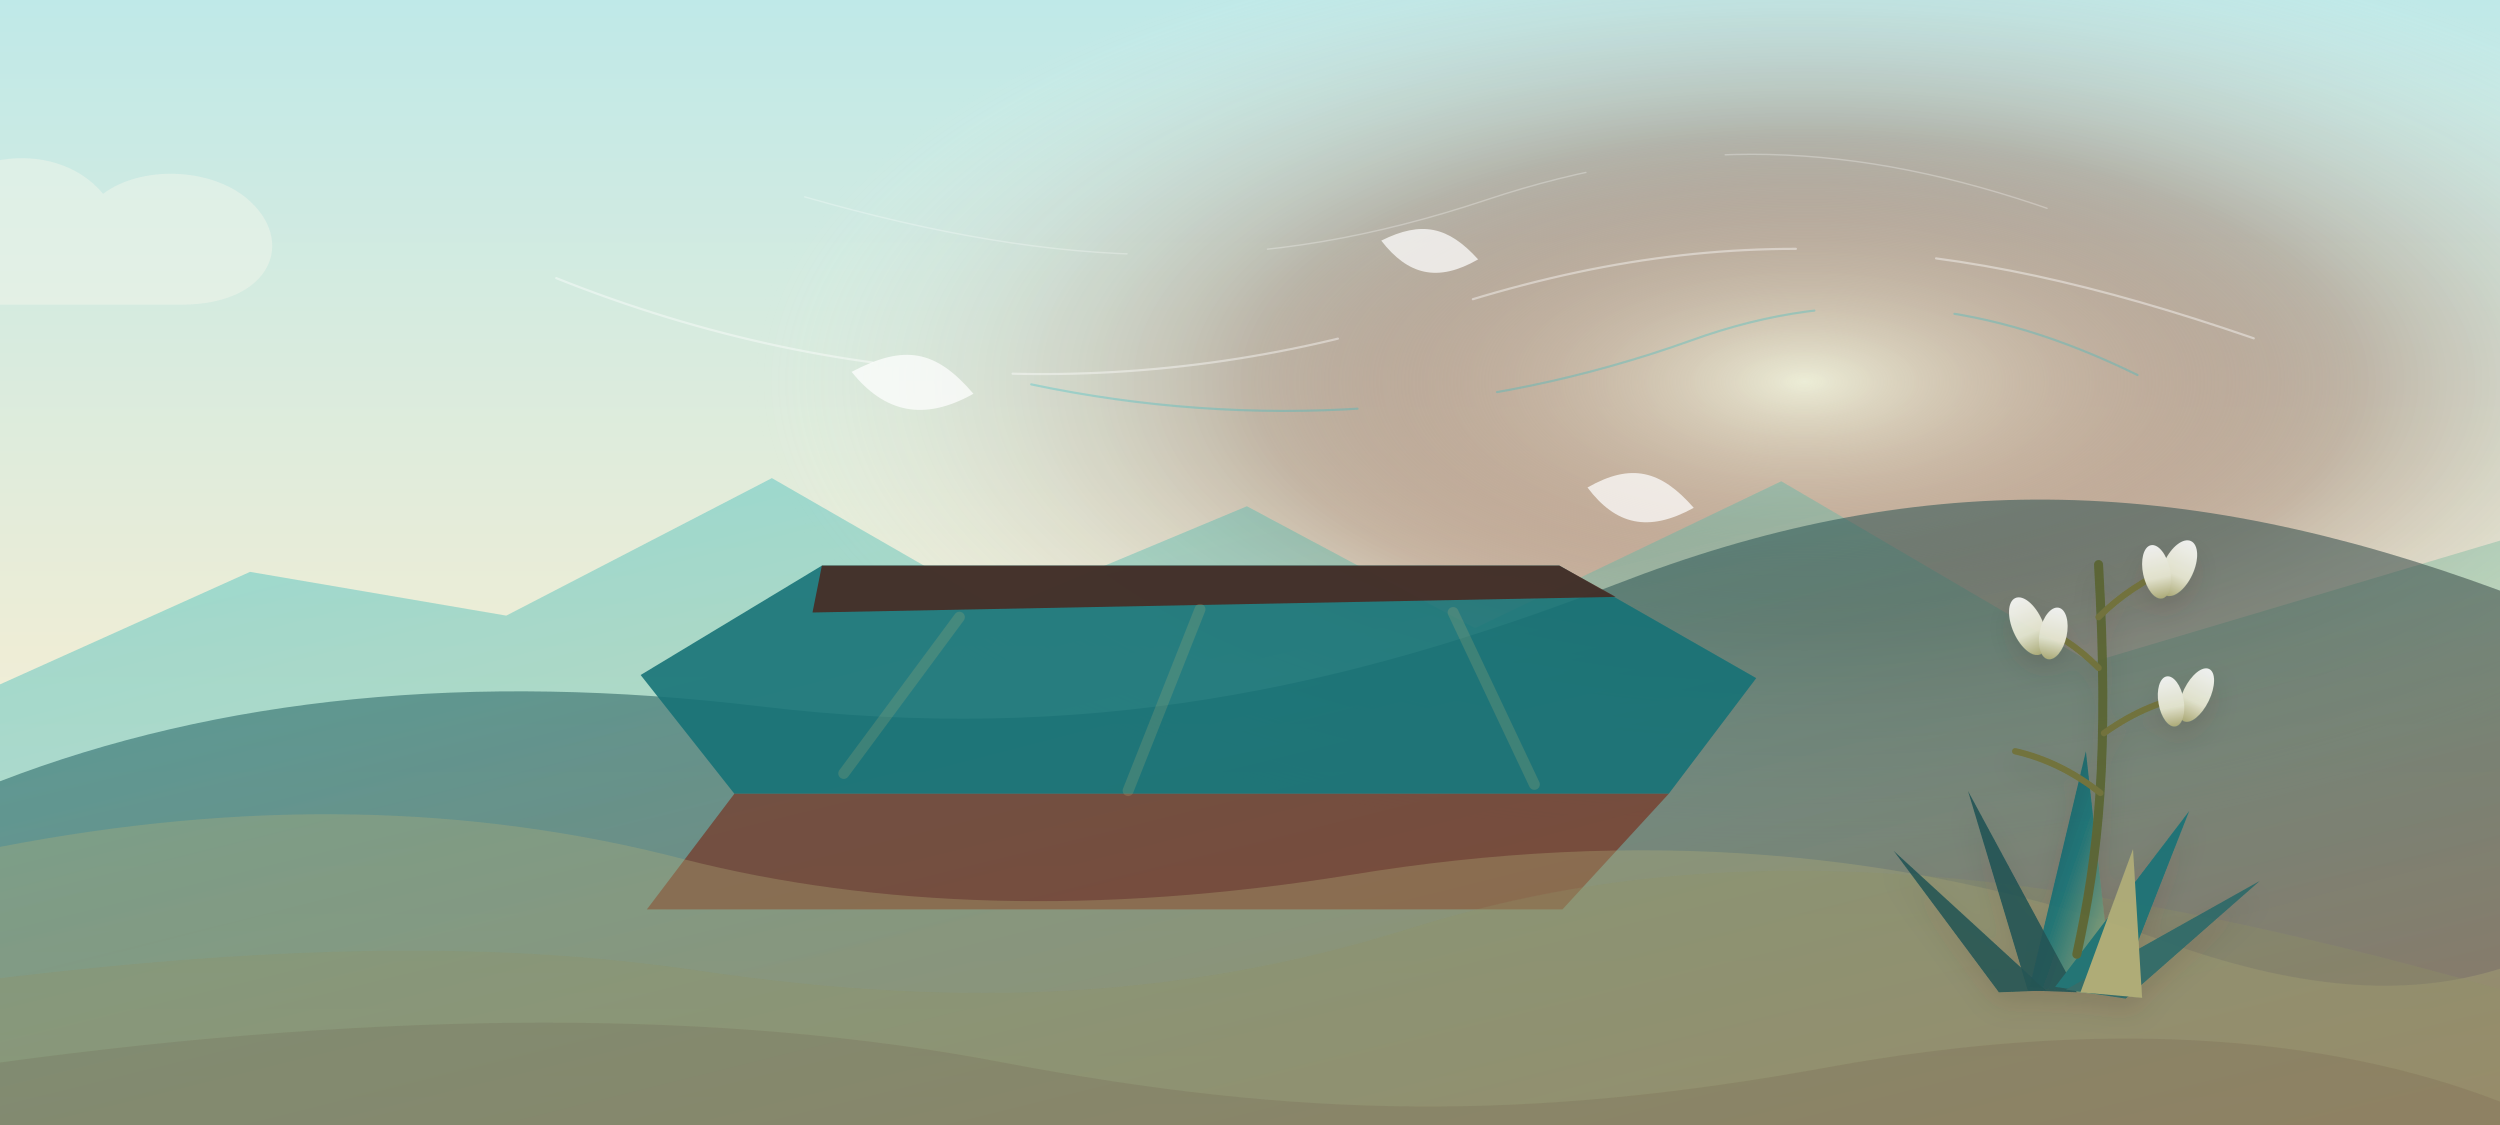
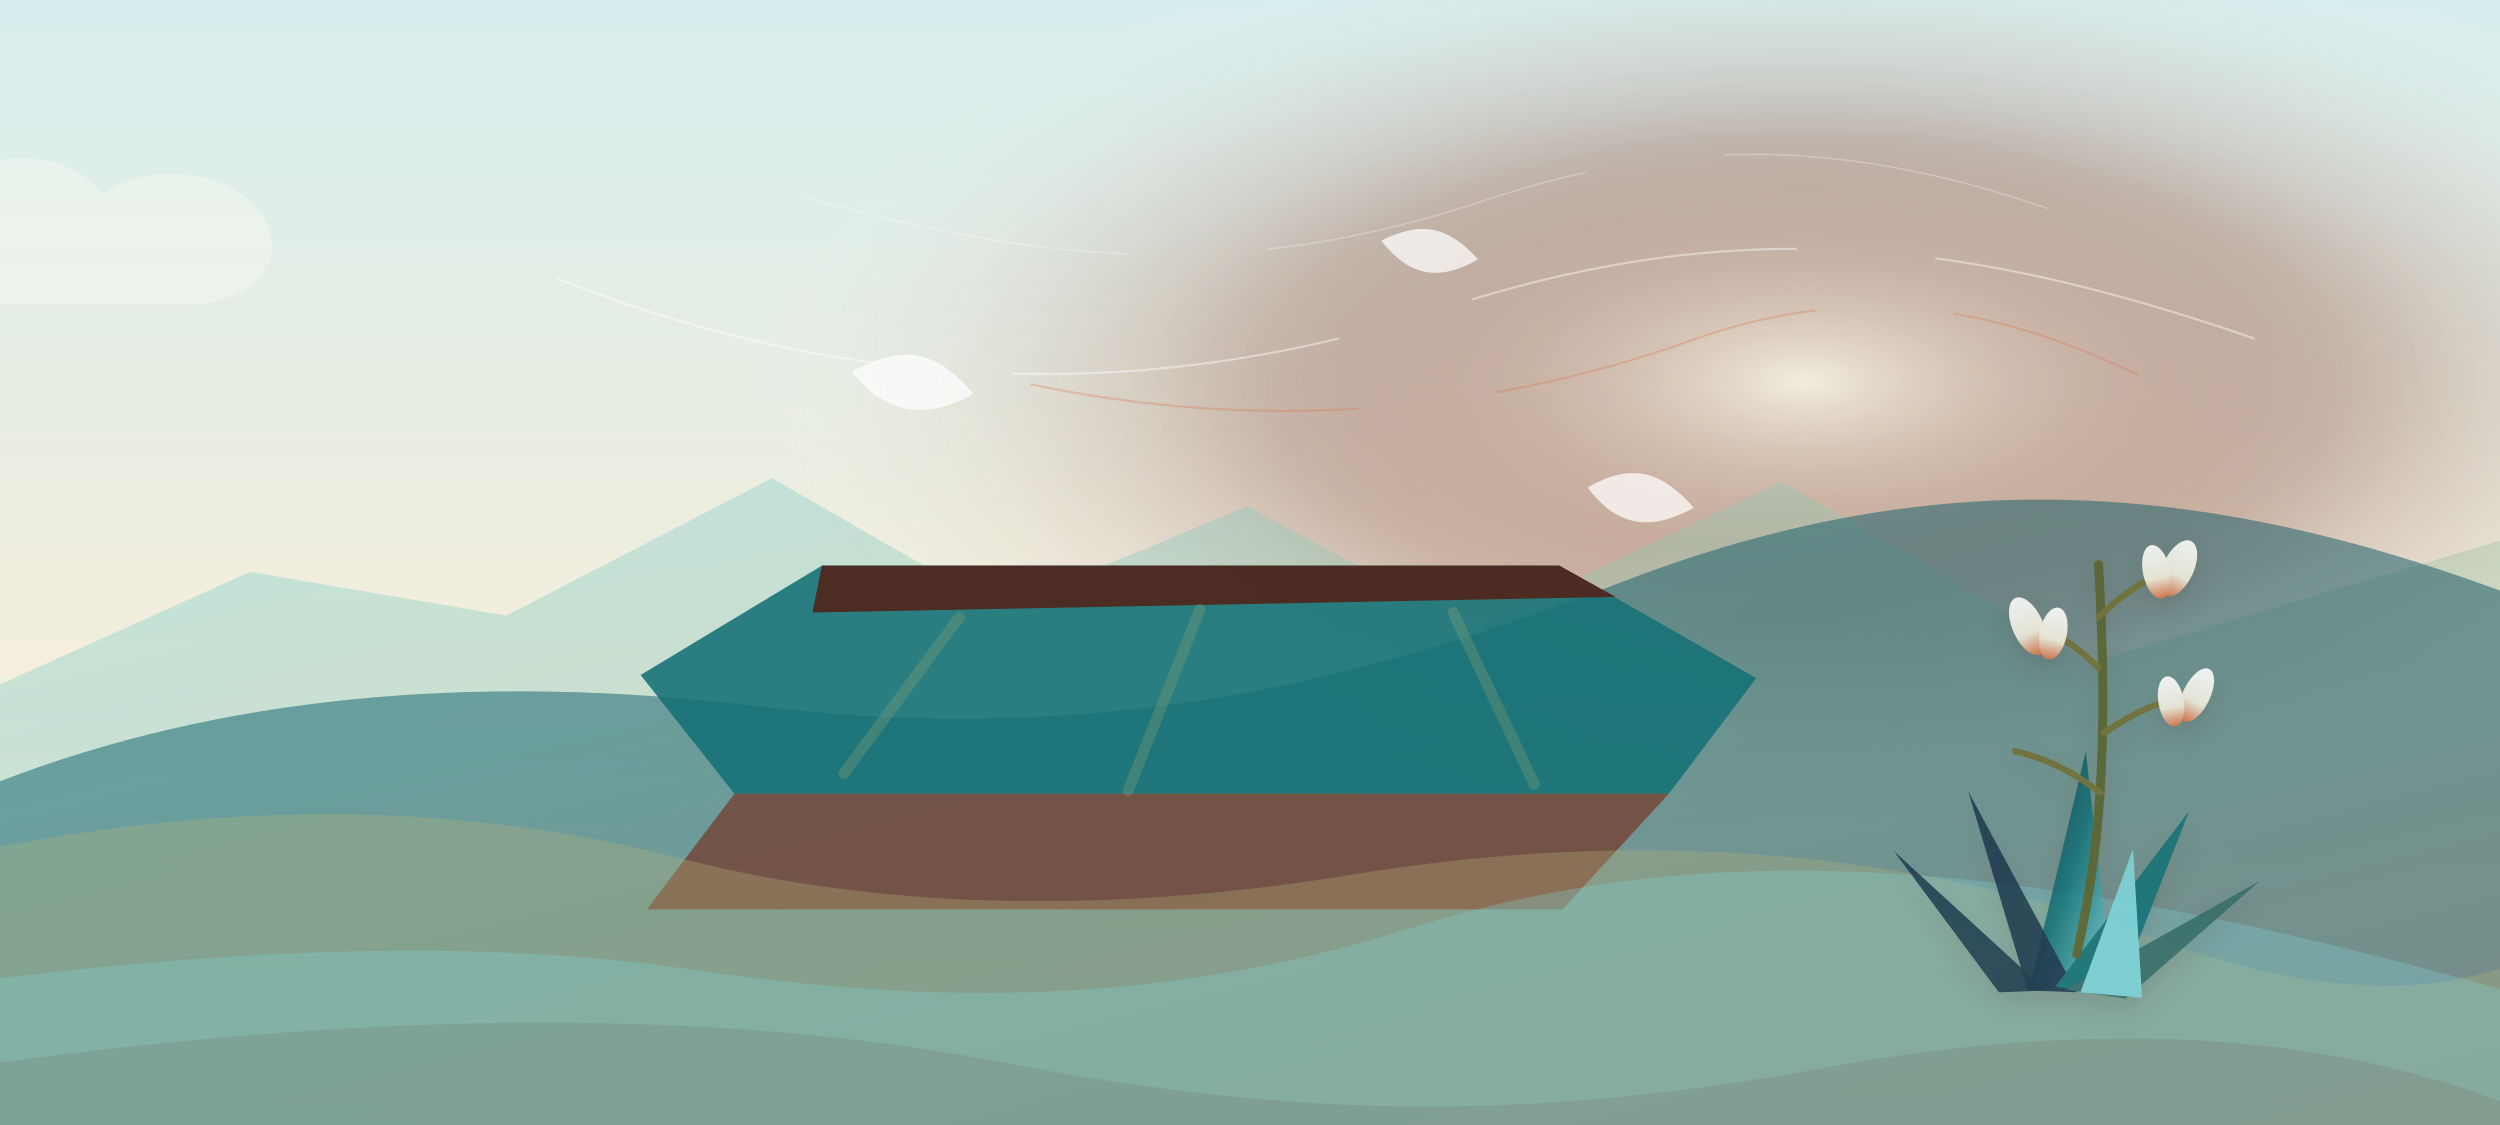
<svg xmlns="http://www.w3.org/2000/svg" viewBox="0 0 1600 720" role="img" aria-labelledby="title desc" data-brand-palette="city-of-raton" data-edge-overscan="true">
  <defs>
    <linearGradient id="sky" x1="0" y1="0" x2="0" y2="1">
-       <stop offset="0" stop-color="#bfe9e8" />
-       <stop offset="0.58" stop-color="#eeedd6" />
-       <stop offset="1" stop-color="#f8f7ed" />
+       <stop offset="0" stop-color="#d7eeee" />
+       <stop offset="0.58" stop-color="#f3eedd" />
+       <stop offset="1" stop-color="#faf8f1" />
    </linearGradient>
    <radialGradient id="sunwash" cx="0.72" cy="0.34" r="0.42">
-       <stop offset="0" stop-color="#eeedd6" stop-opacity="0.9" />
+       <stop offset="0" stop-color="#f3eedd" stop-opacity="0.9" />
      <stop offset="0.52" stop-color="#772816" stop-opacity="0.28" />
      <stop offset="1" stop-color="#ffffff" stop-opacity="0" />
    </radialGradient>
    <linearGradient id="farTone" x1="0" y1="0" x2="1" y2="1">
-       <stop offset="0" stop-color="#21bdc5" stop-opacity="0.70" />
+       <stop offset="0" stop-color="#7ed4d8" stop-opacity="0.70" />
      <stop offset="1" stop-color="#b3b078" stop-opacity="0.68" />
    </linearGradient>
    <linearGradient id="nearTone" x1="0" y1="0" x2="1" y2="1">
      <stop offset="0" stop-color="#147176" />
-       <stop offset="1" stop-color="#4a221a" />
+       <stop offset="1" stop-color="#22495a" />
    </linearGradient>
    <linearGradient id="yuccaLeaf" x1="0" y1="0" x2="1" y2="1">
-       <stop offset="0" stop-color="#174d51" />
+       <stop offset="0" stop-color="#173047" />
      <stop offset="0.48" stop-color="#147176" />
-       <stop offset="1" stop-color="#b3b078" />
+       <stop offset="1" stop-color="#7ed4d8" />
    </linearGradient>
    <linearGradient id="flower" x1="0" y1="0" x2="0" y2="1">
      <stop offset="0" stop-color="#ffffff" />
-       <stop offset="0.62" stop-color="#eeedd6" />
-       <stop offset="1" stop-color="#b3b078" />
+       <stop offset="0.62" stop-color="#f3eedd" />
+       <stop offset="1" stop-color="#d97345" />
    </linearGradient>
    <filter id="softShadow" x="-20%" y="-20%" width="140%" height="150%">
-       <feDropShadow dx="0" dy="14" stdDeviation="14" flood-color="#4a221a" flood-opacity="0.13" />
+       <feDropShadow dx="0" dy="14" stdDeviation="14" flood-color="#541a0f" flood-opacity="0.13" />
    </filter>
    <style>
  .sun-glow { animation: geo-sun 30s ease-in-out infinite alternate; }
  .cloud-bank { animation: geo-clouds 108s linear infinite; }
  .far-range,
  .mid-range {
    transform-box: fill-box;
    transform-origin: 50% 100%;
  }
  .far-range { animation: geo-far 52s ease-in-out infinite alternate; }
  .mid-range { animation: geo-mid 44s ease-in-out infinite alternate; }
  .near-feature { animation: geo-near 38s ease-in-out infinite alternate; }
  .plains-layer {
    transform-box: fill-box;
    transform-origin: 50% 100%;
    animation: geo-plains 48s ease-in-out infinite alternate;
  }
  .wind-line {
    fill: none;
    stroke: #ffffff;
    opacity: 0.42;
    stroke-width: 1.4;
    stroke-linecap: round;
    stroke-dasharray: 210 90;
    animation: geo-wind 28s linear infinite;
  }
  .wind-line.thin { stroke-width: 0.9; opacity: 0.28; animation-duration: 34s; }
-   .wind-line.gold { stroke: #21bdc5; opacity: 0.30; animation-duration: 31s; }
+   .wind-line.gold { stroke: #d97345; opacity: 0.30; animation-duration: 31s; }
  .yucca-sway {
    transform-box: fill-box;
    transform-origin: 50% 100%;
    animation: geo-yucca 10.5s ease-in-out infinite alternate;
  }
  .yucca-sway.slow { animation-duration: 13s; animation-delay: -1.2s; }
  .leaf-sway {
    transform-box: fill-box;
    transform-origin: 50% 100%;
    animation: geo-leaf 12s ease-in-out infinite alternate;
  }
  .blossom {
    transform-box: fill-box;
    transform-origin: 50% 18%;
    animation: geo-blossom 9s ease-in-out infinite alternate;
  }
  .blossom.d2 { animation-delay: -1.6s; }
  .blossom.d3 { animation-delay: -3.1s; }
  .seed {
    transform-box: fill-box;
    transform-origin: 0 0;
    animation: geo-seed 24s ease-in-out infinite;
  }
  .seed.s2 { animation-delay: -4s; }
  .seed.s3 { animation-delay: -8s; }
  @keyframes geo-sun {
    from { transform: translate(-3px, 1px) scale(0.99); opacity: 0.54; }
    to { transform: translate(4px, -2px) scale(1.01); opacity: 0.68; }
  }
  @keyframes geo-clouds {
    from { transform: translateX(-220px); }
    to { transform: translateX(1700px); }
  }
  @keyframes geo-far {
    from { transform: translateX(-2px) scaleX(1.014); }
    to { transform: translateX(2px) scaleX(1.018); }
  }
  @keyframes geo-mid {
    from { transform: translateX(2px) scaleX(1.018); }
    to { transform: translateX(-2px) scaleX(1.014); }
  }
  @keyframes geo-near {
    from { transform: translateX(-3px) translateY(0.5px); }
    to { transform: translateX(3px) translateY(-0.5px); }
  }
  @keyframes geo-plains {
    from { transform: translateX(-2px) scaleX(1.012); }
    to { transform: translateX(2px) translateY(-1px) scaleX(1.016); }
  }
  @keyframes geo-wind {
    from { stroke-dashoffset: 180; transform: translateX(-18px); }
    to { stroke-dashoffset: -180; transform: translateX(26px); }
  }
  @keyframes geo-yucca {
    from { transform: rotate(-0.8deg) translateX(-1px); }
    to { transform: rotate(1.1deg) translateX(1.5px); }
  }
  @keyframes geo-leaf {
    from { transform: rotate(-0.45deg); }
    to { transform: rotate(0.75deg); }
  }
  @keyframes geo-blossom {
    from { transform: rotate(-1.2deg) translateY(0); }
    to { transform: rotate(1deg) translateY(1px); }
  }
  @keyframes geo-seed {
    0%, 100% { transform: translate(0, 0) rotate(-3deg); opacity: 0.54; }
    50% { transform: translate(14px, 4px) rotate(4deg); opacity: 0.36; }
  }
  @media (prefers-reduced-motion: reduce) {
    .sun-glow,
    .cloud-bank,
    .far-range,
    .mid-range,
    .near-feature,
    .plains-layer,
    .wind-line,
    .yucca-sway,
    .leaf-sway,
    .blossom,
    .seed {
      animation: none !important;
    }
  }
</style>
  </defs>
  <rect width="1600" height="720" fill="url(#sky)" />
  <rect width="1600" height="720" fill="url(#sunwash)" class="sun-glow" />
  <g class="cloud-bank" opacity="0.42">
-     <path d="M-160 162c22-39 76-46 104-20 22-44 90-56 122-18 24-18 68-17 92 3 32 27 16 68-42 68h-276z" fill="#f8f7ed" />
-     <path d="M-520 238c16-30 54-37 76-16 15-34 64-46 89-18 18-14 54-13 72 4 25 23 14 54-30 54h-207z" fill="#f8f7ed" opacity="0.78" />
+     <path d="M-160 162c22-39 76-46 104-20 22-44 90-56 122-18 24-18 68-17 92 3 32 27 16 68-42 68h-276z" fill="#faf8f1" />
+     <path d="M-520 238c16-30 54-37 76-16 15-34 64-46 89-18 18-14 54-13 72 4 25 23 14 54-30 54h-207z" fill="#faf8f1" opacity="0.78" />
  </g>
  <path class="wind-line thin" d="M515 126c168 48 292 50 436 2 126-42 236-38 364 7" />
  <path class="wind-line" d="M356 178c190 76 384 80 566 20 192-63 342-45 536 24" />
  <path class="wind-line gold" d="M660 246c142 30 288 20 422-28 102-37 192-24 286 22" />
  <g class="far-range">
    <path d="M0 438l160-72 164 28 170-88 146 84 158-66 146 78 196-94 198 116 262-78v374H0z" fill="url(#farTone)" opacity="0.58" />
  </g>
  <g class="mid-range">
    <path d="M0 500c140-54 302-70 486-48 208 25 374-11 548-78 190-74 360-72 566 4v342H0z" fill="url(#nearTone)" opacity="0.54" />
  </g>
  <g class="near-feature">
    <path d="M410 432l116-70h472l126 72-56 74H470z" fill="#147176" opacity="0.88" />
-     <path d="M526 362h472l36 20-514 10z" fill="#4a221a" opacity="0.82" />
+     <path d="M526 362h472l36 20-514 10z" fill="#541a0f" opacity="0.82" />
    <path d="M470 508h598l-68 74H414z" fill="#772816" opacity="0.62" />
    <path d="M614 395l-74 100M768 390l-46 116M930 392l52 110" stroke="#b3b078" stroke-width="7" stroke-linecap="round" opacity="0.22" />
  </g>
  <g id="plains" class="plains-layer" opacity="0.95">
    <path d="M0 542c155-30 300-28 438 8 122 31 265 36 426 10 182-30 355-18 520 42 85 31 155 37 216 18v100H0z" fill="#b3b078" opacity="0.34" />
-     <path d="M0 626c184-22 324-23 446-5 176 26 318 17 460-28 188-58 388-46 694 40v87H0z" fill="#8e9166" opacity="0.32" />
-     <path d="M0 680c250-34 465-34 642 0 190 36 336 38 528 3 170-31 316-22 430 22v15H0z" fill="#4a221a" opacity="0.10" />
+     <path d="M0 626c184-22 324-23 446-5 176 26 318 17 460-28 188-58 388-46 694 40v87H0z" fill="#7ed4d8" opacity="0.32" />
+     <path d="M0 680c250-34 465-34 642 0 190 36 336 38 528 3 170-31 316-22 430 22v15H0z" fill="#541a0f" opacity="0.10" />
  </g>
  <g filter="url(#softShadow)" opacity="0.88" transform="translate(1212 330) scale(0.58)">
    <g class="leaf-sway">
      <path d="M150 520l62-260 30 270z" fill="url(#yuccaLeaf)" />
-       <path d="M148 524l-66-220 120 222z" fill="#174d51" opacity="0.9" />
+       <path d="M148 524l-66-220 120 222z" fill="#173047" opacity="0.9" />
      <path d="M178 520l148-194-80 204z" fill="#147176" />
-       <path d="M190 523l214-120-148 130z" fill="#2b6767" />
-       <path d="M116 526L0 370l168 154z" fill="#174d51" opacity="0.88" />
-       <path d="M206 526l58-158 10 164z" fill="#b3b078" />
+       <path d="M190 523l214-120-148 130z" fill="#396d68" />
+       <path d="M116 526L0 370l168 154z" fill="#173047" opacity="0.88" />
+       <path d="M206 526l58-158 10 164z" fill="#7ed4d8" />
    </g>
    <g class="yucca-sway slow" transform="translate(202 54)">
      <path d="M0 430C24 320 36 213 24 0" fill="none" stroke="#58642f" stroke-width="10" stroke-linecap="round" />
      <path d="M24 58c24-24 52-42 82-55" fill="none" stroke="#716f35" stroke-width="7" stroke-linecap="round" />
      <path d="M24 114c-25-25-48-39-75-49" fill="none" stroke="#716f35" stroke-width="7" stroke-linecap="round" />
      <path d="M30 186c34-24 65-37 104-43" fill="none" stroke="#716f35" stroke-width="7" stroke-linecap="round" />
      <path d="M26 252c-28-22-59-38-94-46" fill="none" stroke="#716f35" stroke-width="7" stroke-linecap="round" />
      <g class="blossom">
        <ellipse cx="112" cy="4" rx="17" ry="33" fill="url(#flower)" transform="rotate(25 112 4)" />
        <ellipse cx="88" cy="8" rx="15" ry="30" fill="url(#flower)" transform="rotate(-12 88 8)" />
      </g>
      <g class="blossom d2">
        <ellipse cx="-54" cy="68" rx="17" ry="34" fill="url(#flower)" transform="rotate(-24 -54 68)" />
        <ellipse cx="-26" cy="76" rx="15" ry="29" fill="url(#flower)" transform="rotate(12 -26 76)" />
      </g>
      <g class="blossom d3">
        <ellipse cx="132" cy="144" rx="15" ry="32" fill="url(#flower)" transform="rotate(26 132 144)" />
        <ellipse cx="104" cy="151" rx="14" ry="28" fill="url(#flower)" transform="rotate(-10 104 151)" />
      </g>
    </g>
  </g>
  <g opacity="0.72">
    <path class="seed" d="M545 238c34-18 54-14 78 14-32 18-57 12-78-14z" fill="#ffffff" />
    <path class="seed s2" d="M884 154c26-13 43-9 62 12-26 15-45 10-62-12z" fill="#ffffff" />
    <path class="seed s3" d="M1016 312c28-16 47-11 68 13-29 16-50 11-68-13z" fill="#ffffff" />
  </g>
</svg>
